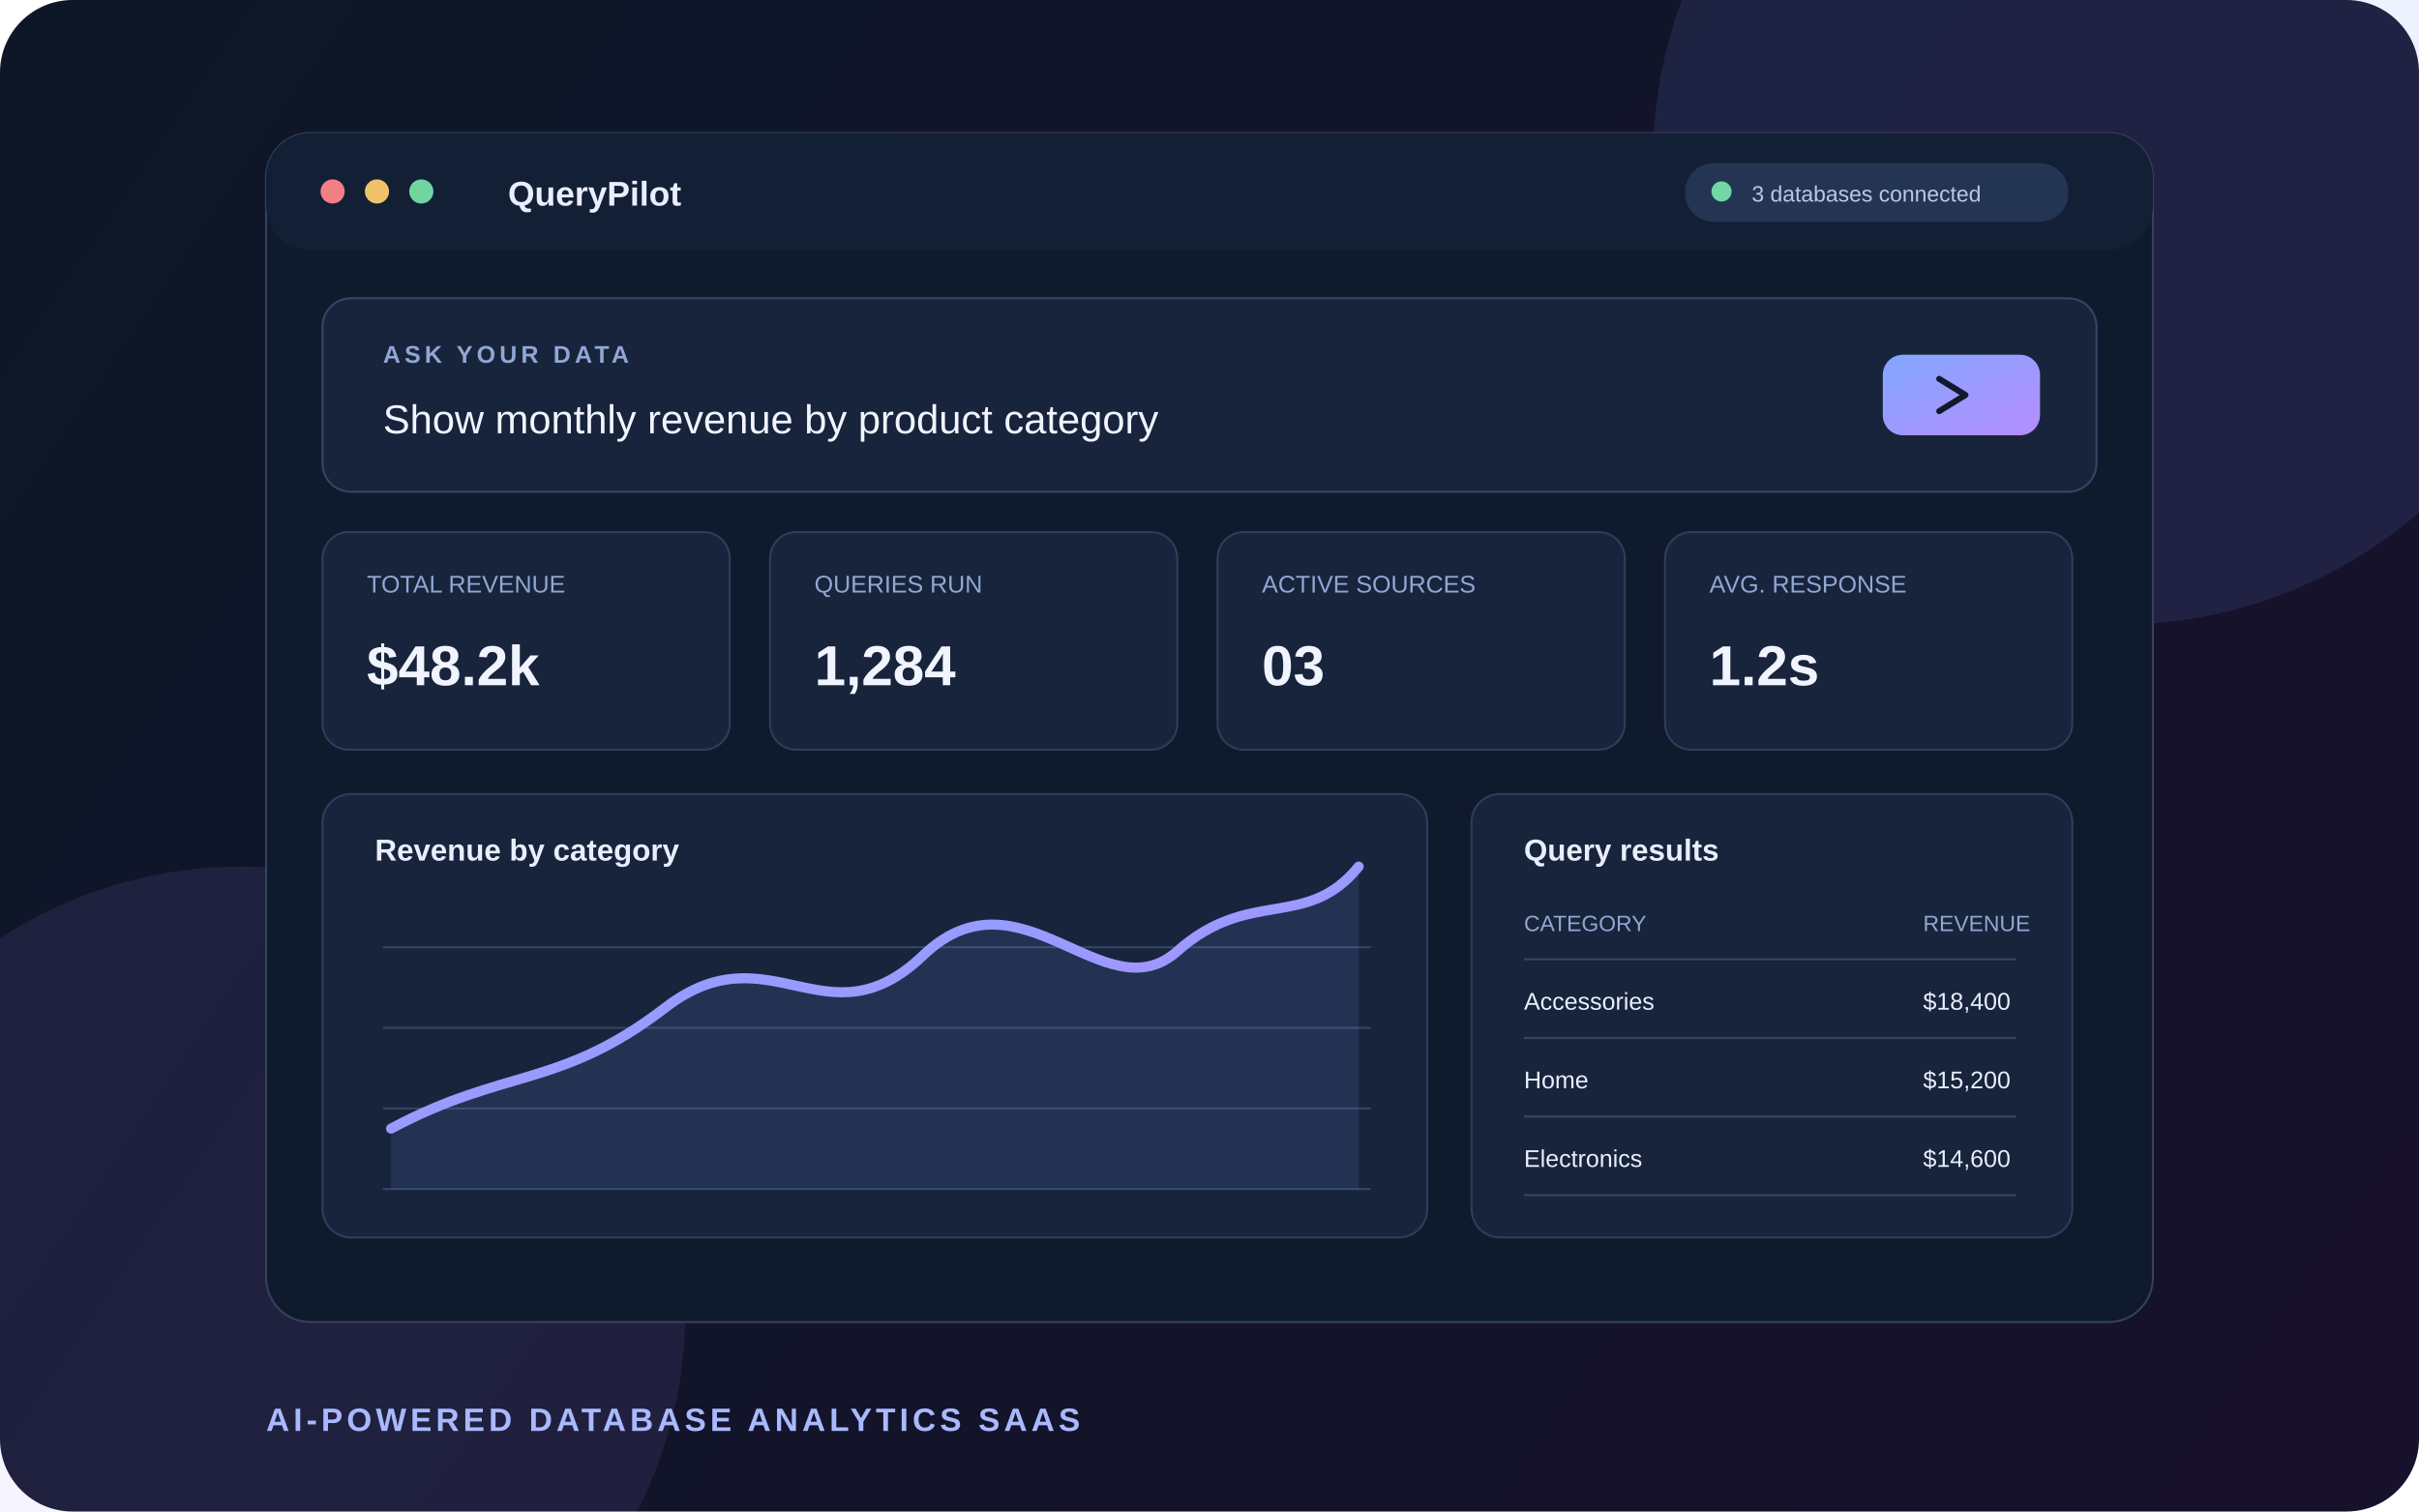
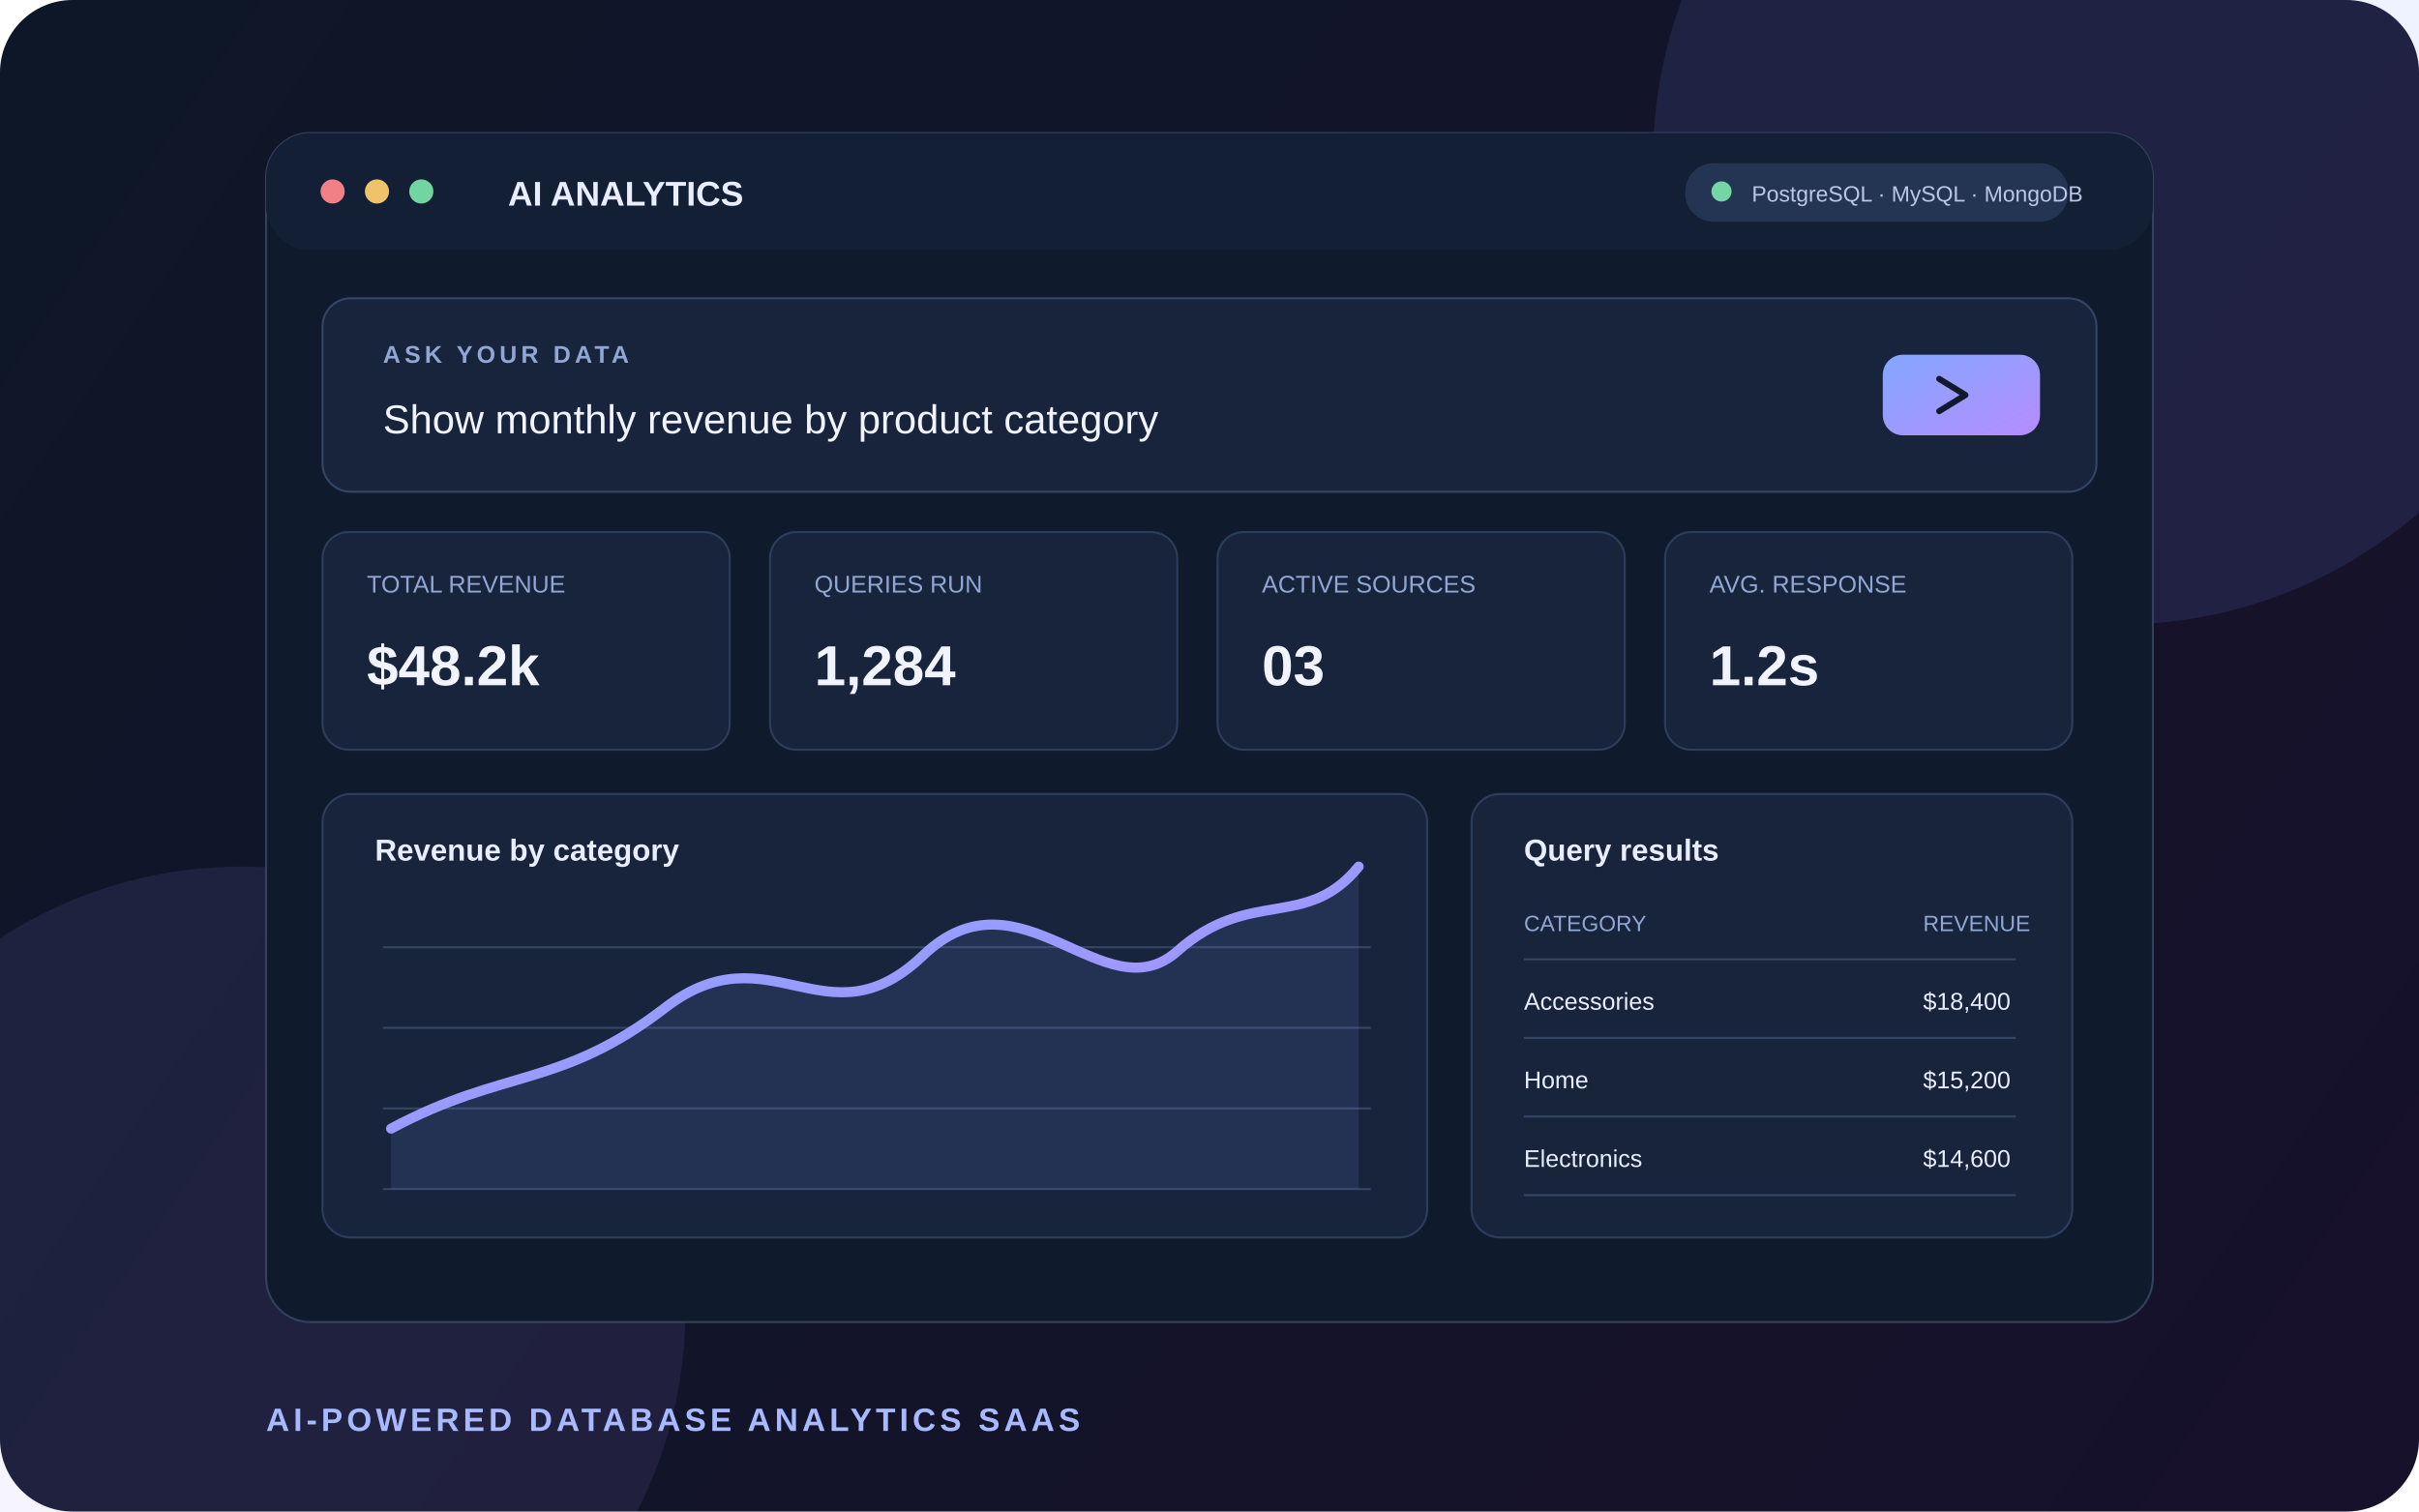
<svg xmlns="http://www.w3.org/2000/svg" width="1200" height="750" viewBox="0 0 1200 750" fill="none">
  <defs>
    <linearGradient id="bg" x1="40" y1="0" x2="1150" y2="750" gradientUnits="userSpaceOnUse">
      <stop stop-color="#0E1728" />
      <stop offset="1" stop-color="#17112B" />
    </linearGradient>
    <linearGradient id="accent" x1="0" y1="0" x2="1" y2="1">
      <stop stop-color="#83A7FF" />
      <stop offset="1" stop-color="#B58CFF" />
    </linearGradient>
    <filter id="shadow" x="100" y="55" width="1000" height="650">
      <feGaussianBlur stdDeviation="24" />
    </filter>
  </defs>
  <rect width="1200" height="750" rx="36" fill="url(#bg)" />
  <circle cx="1050" cy="80" r="230" fill="#758DFF" opacity=".12" />
  <circle cx="120" cy="650" r="220" fill="#A58BFF" opacity=".1" />
  <rect x="132" y="78" width="936" height="590" rx="22" fill="#000" opacity=".55" filter="url(#shadow)" />
  <rect x="132" y="66" width="936" height="590" rx="22" fill="#101A2D" stroke="#35415C" />
  <rect x="132" y="66" width="936" height="58" rx="22" fill="#131F35" />
  <circle cx="165" cy="95" r="6" fill="#F17F86" />
  <circle cx="187" cy="95" r="6" fill="#F0C36B" />
  <circle cx="209" cy="95" r="6" fill="#72D4A0" />
-   <text x="252" y="102" fill="#E9EEFF" font-family="Arial,sans-serif" font-size="17" font-weight="700">QueryPilot</text>
+   <text x="252" y="102" fill="#E9EEFF" font-family="Arial,sans-serif" font-size="17" font-weight="700">AI ANALYTICS</text>
  <rect x="836" y="81" width="190" height="29" rx="14" fill="#243554" />
  <circle cx="854" cy="95" r="5" fill="#74D6A3" />
-   <text x="869" y="100" fill="#B9C8E7" font-family="Arial,sans-serif" font-size="11">3 databases connected</text>
+   <text x="869" y="100" fill="#B9C8E7" font-family="Arial,sans-serif" font-size="11">PostgreSQL · MySQL · MongoDB</text>
  <rect x="160" y="148" width="880" height="96" rx="14" fill="#17243B" stroke="#344565" />
  <text x="190" y="180" fill="#91A7D3" font-family="Arial,sans-serif" font-size="12" font-weight="700" letter-spacing="2">ASK YOUR DATA</text>
  <text x="190" y="215" fill="#F1F4FF" font-family="Arial,sans-serif" font-size="20">Show monthly revenue by product category</text>
  <rect x="934" y="176" width="78" height="40" rx="10" fill="url(#accent)" />
  <path d="M962 188l13 8-13 8" stroke="#111A2B" stroke-width="3" stroke-linecap="round" stroke-linejoin="round" />
  <g>
    <rect x="160" y="264" width="202" height="108" rx="13" fill="#17243B" stroke="#2D3D5C" />
    <rect x="382" y="264" width="202" height="108" rx="13" fill="#17243B" stroke="#2D3D5C" />
    <rect x="604" y="264" width="202" height="108" rx="13" fill="#17243B" stroke="#2D3D5C" />
    <rect x="826" y="264" width="202" height="108" rx="13" fill="#17243B" stroke="#2D3D5C" />
  </g>
  <g fill="#91A7D3" font-family="Arial,sans-serif" font-size="12">
    <text x="182" y="294">TOTAL REVENUE</text>
    <text x="404" y="294">QUERIES RUN</text>
    <text x="626" y="294">ACTIVE SOURCES</text>
    <text x="848" y="294">AVG. RESPONSE</text>
  </g>
  <g fill="#F1F4FF" font-family="Arial,sans-serif" font-size="28" font-weight="700">
    <text x="182" y="340">$48.2k</text>
    <text x="404" y="340">1,284</text>
    <text x="626" y="340">03</text>
    <text x="848" y="340">1.2s</text>
  </g>
  <rect x="160" y="394" width="548" height="220" rx="14" fill="#17243B" stroke="#2D3D5C" />
  <text x="186" y="427" fill="#E9EEFF" font-family="Arial,sans-serif" font-size="15" font-weight="700">Revenue by category</text>
  <g stroke="#344565" stroke-width="1">
    <path d="M190 470h490M190 510h490M190 550h490M190 590h490" />
  </g>
  <path d="M194 560C250 530 278 540 330 500S410 520 458 474s90 30 126-2 64-10 90-42" stroke="url(#accent)" stroke-width="5" stroke-linecap="round" />
  <path d="M194 560C250 530 278 540 330 500S410 520 458 474s90 30 126-2 64-10 90-42V590H194z" fill="#829CFF" opacity=".12" />
  <rect x="730" y="394" width="298" height="220" rx="14" fill="#17243B" stroke="#2D3D5C" />
  <text x="756" y="427" fill="#E9EEFF" font-family="Arial,sans-serif" font-size="15" font-weight="700">Query results</text>
  <g fill="#91A7D3" font-family="Arial,sans-serif" font-size="11">
    <text x="756" y="462">CATEGORY</text>
    <text x="954" y="462">REVENUE</text>
  </g>
  <g stroke="#344565">
    <path d="M756 476h244M756 515h244M756 554h244M756 593h244" />
  </g>
  <g fill="#E9EEFF" font-family="Arial,sans-serif" font-size="12">
    <text x="756" y="501">Accessories</text>
    <text x="954" y="501">$18,400</text>
    <text x="756" y="540">Home</text>
    <text x="954" y="540">$15,200</text>
    <text x="756" y="579">Electronics</text>
    <text x="954" y="579">$14,600</text>
  </g>
  <text x="132" y="710" fill="#A9B9FF" font-family="Arial,sans-serif" font-size="16" font-weight="700" letter-spacing="2">AI-POWERED DATABASE ANALYTICS SAAS</text>
</svg>
